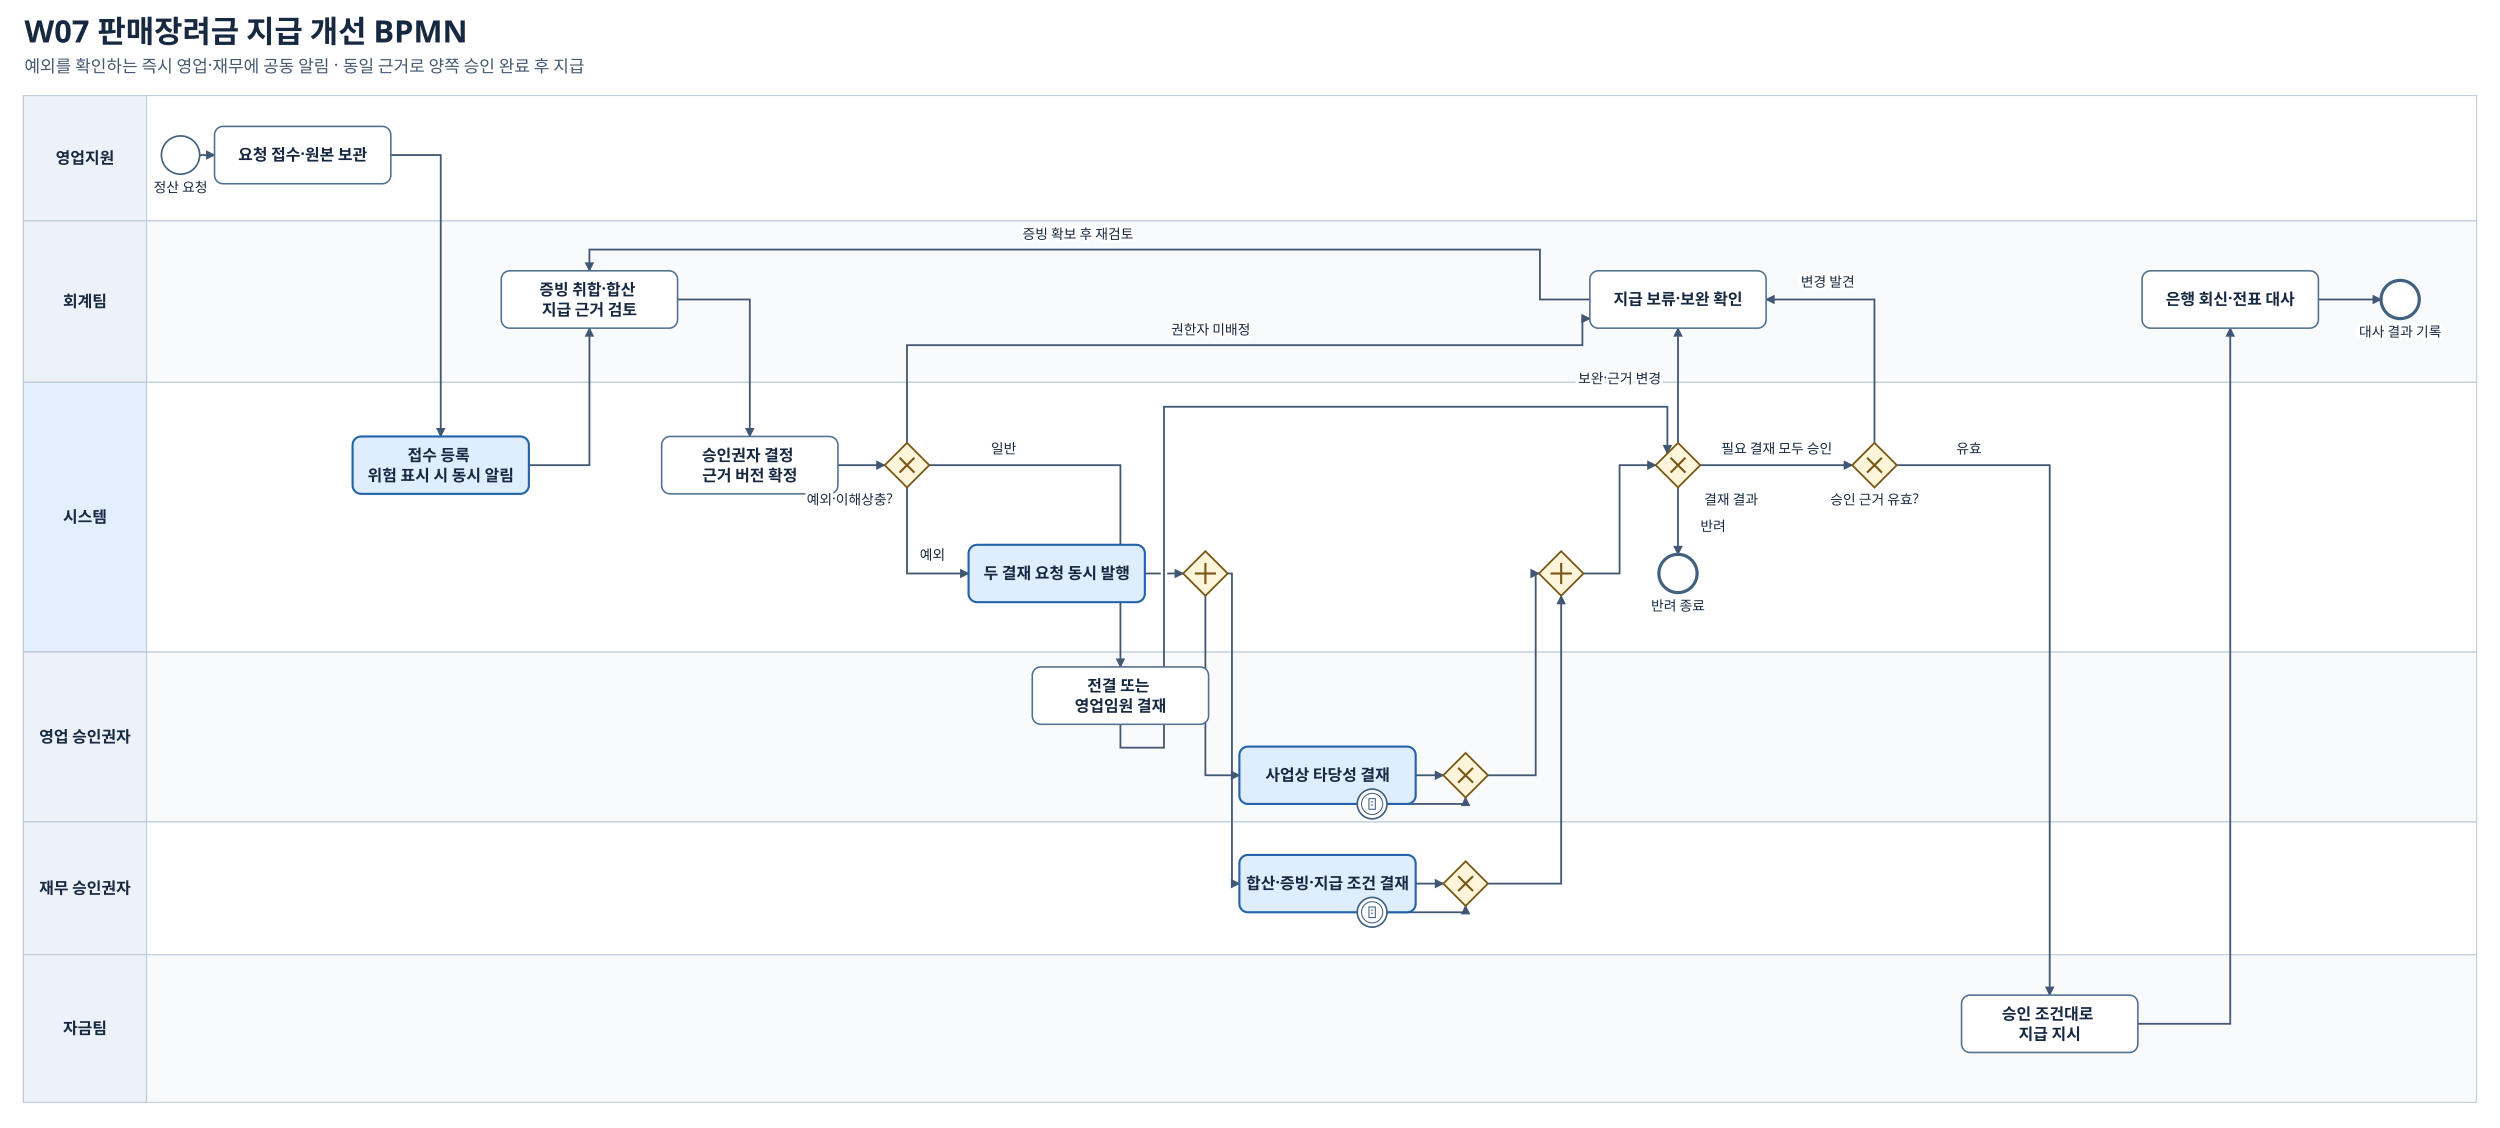
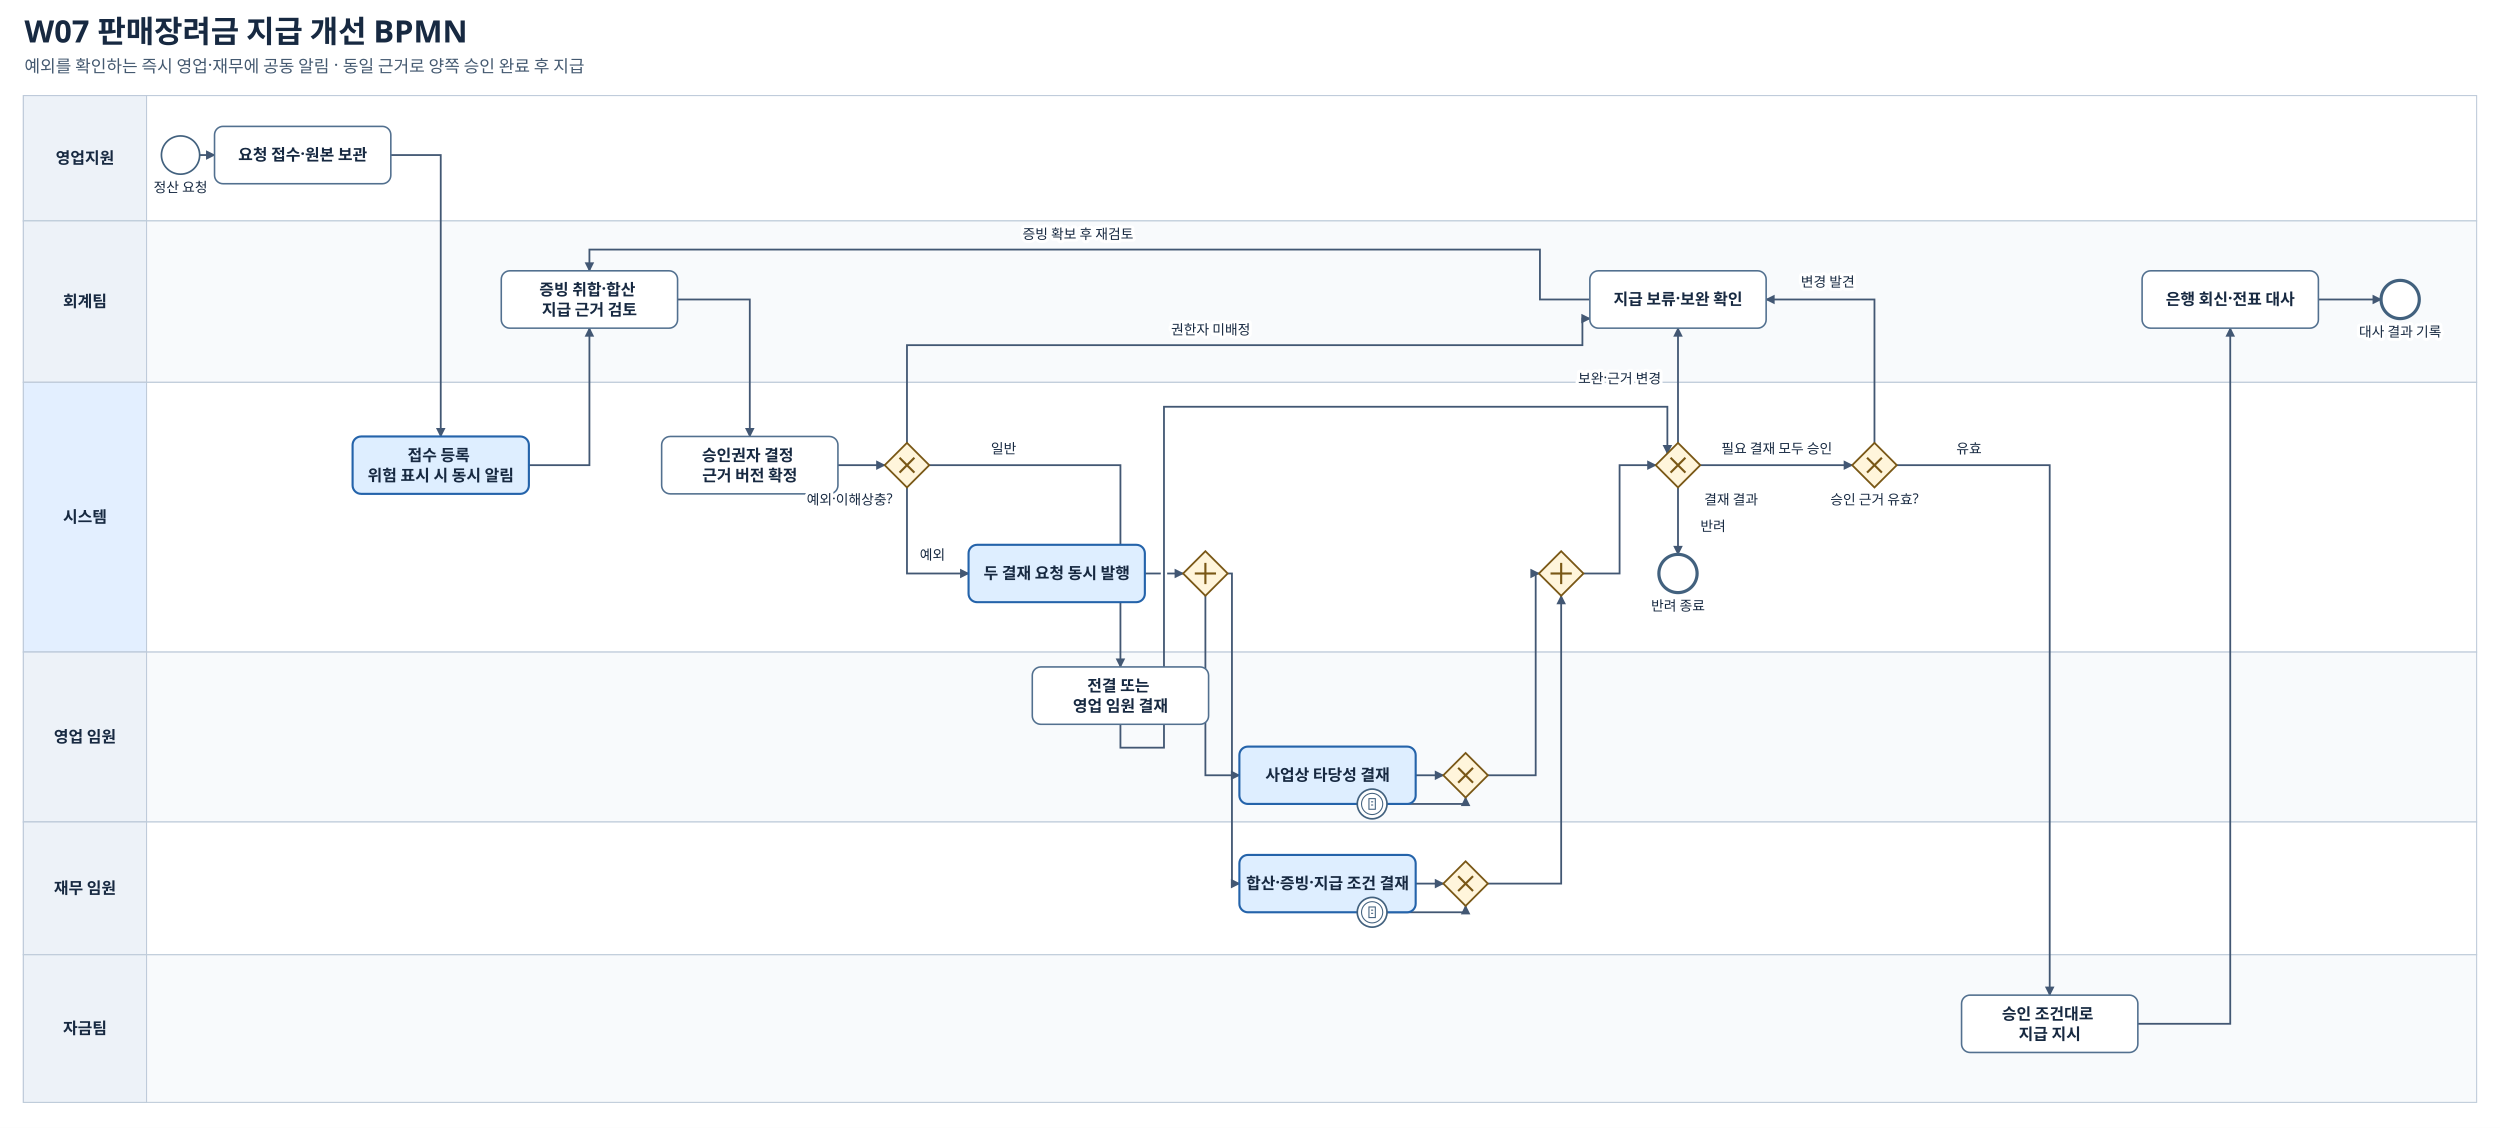
<svg xmlns="http://www.w3.org/2000/svg" width="2354" height="1062" viewBox="0 0 2354 1062" role="img" aria-labelledby="title desc">
  <defs>
    <marker id="arrow" markerWidth="9" markerHeight="9" refX="8" refY="4.5" orient="auto" markerUnits="userSpaceOnUse">
      <path d="M 0 0 L 9 4.5 L 0 9 z" fill="#425773" />
    </marker>
  </defs>
  <style>text{font-family:'Malgun Gothic','Apple SD Gothic Neo',sans-serif;fill:#172941}.title{font-size:29px;font-weight:700}.subtitle{font-size:16px;fill:#445970}.role{font-size:15px;font-weight:700;text-anchor:middle}.task{font-size:15px;font-weight:600;text-anchor:middle}.small{font-size:13px;text-anchor:middle;paint-order:stroke;stroke:#fff;stroke-width:6px;stroke-linejoin:round}.wire{fill:none;stroke:#425773;stroke-width:1.7;marker-end:url(#arrow)}</style>
  <rect width="2354" height="1062" fill="#fff" />
  <text x="23" y="40" class="title">W07 판매장려금 지급 개선 BPMN</text>
  <text x="23" y="68" class="subtitle">예외를 확인하는 즉시 영업·재무에 공동 알림 · 동일 근거로 양쪽 승인 완료 후 지급</text>
  <rect x="22" y="90" width="2310" height="118" fill="#fff" stroke="#bdcad9" />
  <rect x="22" y="90" width="116" height="118" fill="#edf2f8" stroke="#bdcad9" />
  <text x="80" y="154" class="role">
    <tspan x="80" dy="0">영업지원</tspan>
  </text>
  <rect x="22" y="208" width="2310" height="152" fill="#f8fafc" stroke="#bdcad9" />
  <rect x="22" y="208" width="116" height="152" fill="#edf2f8" stroke="#bdcad9" />
  <text x="80" y="289" class="role">
    <tspan x="80" dy="0">회계팀</tspan>
  </text>
  <rect x="22" y="360" width="2310" height="254" fill="#fff" stroke="#bdcad9" />
  <rect x="22" y="360" width="116" height="254" fill="#e3efff" stroke="#bdcad9" />
  <text x="80" y="492" class="role">
    <tspan x="80" dy="0">시스템</tspan>
  </text>
  <rect x="22" y="614" width="2310" height="160" fill="#f8fafc" stroke="#bdcad9" />
  <rect x="22" y="614" width="116" height="160" fill="#edf2f8" stroke="#bdcad9" />
  <text x="80" y="699" class="role">
-     <tspan x="80" dy="0">영업 승인권자</tspan>
+     <tspan x="80" dy="0">영업 임원</tspan>
  </text>
  <rect x="22" y="774" width="2310" height="125" fill="#fff" stroke="#bdcad9" />
  <rect x="22" y="774" width="116" height="125" fill="#edf2f8" stroke="#bdcad9" />
  <text x="80" y="841.5" class="role">
-     <tspan x="80" dy="0">재무 승인권자</tspan>
+     <tspan x="80" dy="0">재무 임원</tspan>
  </text>
  <rect x="22" y="899" width="2310" height="139" fill="#f8fafc" stroke="#bdcad9" />
  <rect x="22" y="899" width="116" height="139" fill="#edf2f8" stroke="#bdcad9" />
  <text x="80" y="973.5" class="role">
    <tspan x="80" dy="0">자금팀</tspan>
  </text>
  <polyline class="wire" points="188,146 202,146" />
  <polyline class="wire" points="368,146 415,146 415,411" />
  <polyline class="wire" points="498,438 555,438 555,309" />
  <polyline class="wire" points="638,282 706,282 706,411" />
  <polyline class="wire" points="789,438 833,438" />
  <polyline class="wire" points="875,438 1055,438 1055,628" />
  <polyline class="wire" points="854,459 854,540 912,540" />
  <polyline class="wire" points="1078,540 1114,540" />
  <polyline class="wire" points="1135,561 1135,730 1167,730" />
  <polyline class="wire" points="1156,540 1160,540 1160,832 1167,832" />
  <polyline class="wire" points="1333,730 1359,730" />
  <polyline class="wire" points="1306,757 1380,757 1380,751" />
  <polyline class="wire" points="1333,832 1359,832" />
  <polyline class="wire" points="1306,859 1380,859 1380,853" />
  <polyline class="wire" points="1401,730 1446,730 1446,540 1449,540" />
  <polyline class="wire" points="1401,832 1470,832 1470,561" />
  <polyline class="wire" points="1491,540 1525,540 1525,438 1559,438" />
  <path d="M1096 531v18" fill="none" stroke="#fff" stroke-width="6" />
  <polyline class="wire" points="1055,682 1055,704 1096,704 1096,383 1570,383 1570,427" />
  <polyline class="wire" points="1601,438 1744,438" />
  <polyline class="wire" points="1580,417 1580,309" />
  <polyline class="wire" points="1580,459 1580,522" />
  <polyline class="wire" points="1497,282 1450,282 1450,235 555,235 555,255" />
  <polyline class="wire" points="1765,417 1765,282 1663,282" />
  <polyline class="wire" points="1786,438 1930,438 1930,937" />
  <polyline class="wire" points="2013,964 2100,964 2100,309" />
  <polyline class="wire" points="2183,282 2242,282" />
  <polyline class="wire" points="854,417 854,325 1490,325 1490,300 1497,300" />
  <circle cx="170" cy="146" r="18" fill="#fff" stroke="#42617e" stroke-width="1.6" />
  <text x="170" y="181" class="small">
    <tspan x="170" dy="0">정산 요청</tspan>
  </text>
  <rect x="202" y="119" width="166" height="54" rx="8" fill="#fff" stroke="#52708f" stroke-width="1.5" />
  <text x="285" y="151" class="task">
    <tspan x="285" dy="0">요청 접수·원본 보관</tspan>
  </text>
  <rect x="332" y="411" width="166" height="54" rx="8" fill="#deeeff" stroke="#2463aa" stroke-width="2" />
  <text x="415" y="434" class="task">
    <tspan x="415" dy="0">접수 등록</tspan>
    <tspan x="415" dy="19">위험 표시 시 동시 알림</tspan>
  </text>
  <rect x="472" y="255" width="166" height="54" rx="8" fill="#fff" stroke="#52708f" stroke-width="1.5" />
  <text x="555" y="278" class="task">
    <tspan x="555" dy="0">증빙 취합·합산</tspan>
    <tspan x="555" dy="19">지급 근거 검토</tspan>
  </text>
  <rect x="623" y="411" width="166" height="54" rx="8" fill="#fff" stroke="#52708f" stroke-width="1.5" />
  <text x="706" y="434" class="task">
    <tspan x="706" dy="0">승인권자 결정</tspan>
    <tspan x="706" dy="19">근거 버전 확정</tspan>
  </text>
  <path d="M854,417l21,21 -21,21 -21,-21z" fill="#fff5db" stroke="#795715" stroke-width="1.7" />
  <path d="M847,431l14,14 M847,445l14,-14" fill="none" stroke="#795715" stroke-width="2" />
  <text x="800" y="475" class="small">
    <tspan x="800" dy="0">예외·이해상충?</tspan>
  </text>
  <rect x="972" y="628" width="166" height="54" rx="8" fill="#fff" stroke="#52708f" stroke-width="1.5" />
  <text x="1055" y="651" class="task">
    <tspan x="1055" dy="0">전결 또는</tspan>
-     <tspan x="1055" dy="19">영업임원 결재</tspan>
+     <tspan x="1055" dy="19">영업 임원 결재</tspan>
  </text>
  <rect x="912" y="513" width="166" height="54" rx="8" fill="#deeeff" stroke="#2463aa" stroke-width="2" />
  <text x="995" y="545" class="task">
    <tspan x="995" dy="0">두 결재 요청 동시 발행</tspan>
  </text>
  <path d="M1135,519l21,21 -21,21 -21,-21z" fill="#fff5db" stroke="#795715" stroke-width="1.7" />
  <path d="M1125,540h20 M1135,530v20" fill="none" stroke="#795715" stroke-width="2" />
  <rect x="1167" y="703" width="166" height="54" rx="8" fill="#deeeff" stroke="#2463aa" stroke-width="2" />
  <text x="1250" y="735" class="task">
    <tspan x="1250" dy="0">사업상 타당성 결재</tspan>
  </text>
  <rect x="1167" y="805" width="166" height="54" rx="8" fill="#deeeff" stroke="#2463aa" stroke-width="2" />
  <text x="1250" y="837" class="task">
    <tspan x="1250" dy="0">합산·증빙·지급 조건 결재</tspan>
  </text>
  <circle cx="1292" cy="757" r="14" fill="#fff" stroke="#42617e" stroke-width="1.6" />
  <circle cx="1292" cy="757" r="10" fill="none" stroke="#42617e" />
  <path d="M1289,752h6v10h-6z M1291,755h2 M1291,758h2" fill="none" stroke="#42617e" />
  <circle cx="1292" cy="859" r="14" fill="#fff" stroke="#42617e" stroke-width="1.6" />
  <circle cx="1292" cy="859" r="10" fill="none" stroke="#42617e" />
  <path d="M1289,854h6v10h-6z M1291,857h2 M1291,860h2" fill="none" stroke="#42617e" />
  <path d="M1380,709l21,21 -21,21 -21,-21z" fill="#fff5db" stroke="#795715" stroke-width="1.7" />
  <path d="M1373,723l14,14 M1373,737l14,-14" fill="none" stroke="#795715" stroke-width="2" />
  <path d="M1380,811l21,21 -21,21 -21,-21z" fill="#fff5db" stroke="#795715" stroke-width="1.7" />
  <path d="M1373,825l14,14 M1373,839l14,-14" fill="none" stroke="#795715" stroke-width="2" />
  <path d="M1470,519l21,21 -21,21 -21,-21z" fill="#fff5db" stroke="#795715" stroke-width="1.7" />
  <path d="M1460,540h20 M1470,530v20" fill="none" stroke="#795715" stroke-width="2" />
  <path d="M1580,417l21,21 -21,21 -21,-21z" fill="#fff5db" stroke="#795715" stroke-width="1.7" />
  <path d="M1573,431l14,14 M1573,445l14,-14" fill="none" stroke="#795715" stroke-width="2" />
  <text x="1630" y="475" class="small">
    <tspan x="1630" dy="0">결재 결과</tspan>
  </text>
  <rect x="1497" y="255" width="166" height="54" rx="8" fill="#fff" stroke="#52708f" stroke-width="1.5" />
  <text x="1580" y="287" class="task">
    <tspan x="1580" dy="0">지급 보류·보완 확인</tspan>
  </text>
  <circle cx="1580" cy="540" r="18" fill="#fff" stroke="#42617e" stroke-width="3" />
  <text x="1580" y="575" class="small">
    <tspan x="1580" dy="0">반려 종료</tspan>
  </text>
  <path d="M1765,417l21,21 -21,21 -21,-21z" fill="#fff5db" stroke="#795715" stroke-width="1.7" />
  <path d="M1758,431l14,14 M1758,445l14,-14" fill="none" stroke="#795715" stroke-width="2" />
  <text x="1765" y="475" class="small">
    <tspan x="1765" dy="0">승인 근거 유효?</tspan>
  </text>
  <rect x="1847" y="937" width="166" height="54" rx="8" fill="#fff" stroke="#52708f" stroke-width="1.5" />
  <text x="1930" y="960" class="task">
    <tspan x="1930" dy="0">승인 조건대로</tspan>
    <tspan x="1930" dy="19">지급 지시</tspan>
  </text>
  <rect x="2017" y="255" width="166" height="54" rx="8" fill="#fff" stroke="#52708f" stroke-width="1.5" />
  <text x="2100" y="287" class="task">
    <tspan x="2100" dy="0">은행 회신·전표 대사</tspan>
  </text>
  <circle cx="2260" cy="282" r="18" fill="#fff" stroke="#42617e" stroke-width="3" />
  <text x="2260" y="317" class="small">
    <tspan x="2260" dy="0">대사 결과 기록</tspan>
  </text>
  <text x="945" y="427" class="small">
    <tspan x="945" dy="0">일반</tspan>
  </text>
  <text x="878" y="527" class="small">
    <tspan x="878" dy="0">예외</tspan>
  </text>
  <text x="1673" y="427" class="small">
    <tspan x="1673" dy="0">필요 결재 모두 승인</tspan>
  </text>
  <text x="1525" y="361" class="small">
    <tspan x="1525" dy="0">보완·근거 변경</tspan>
  </text>
  <text x="1613" y="500" class="small">
    <tspan x="1613" dy="0">반려</tspan>
  </text>
  <text x="1015" y="225" class="small">
    <tspan x="1015" dy="0">증빙 확보 후 재검토</tspan>
  </text>
  <text x="1721" y="270" class="small">
    <tspan x="1721" dy="0">변경 발견</tspan>
  </text>
  <text x="1854" y="427" class="small">
    <tspan x="1854" dy="0">유효</tspan>
  </text>
  <text x="1140" y="315" class="small">
    <tspan x="1140" dy="0">권한자 미배정</tspan>
  </text>
</svg>
